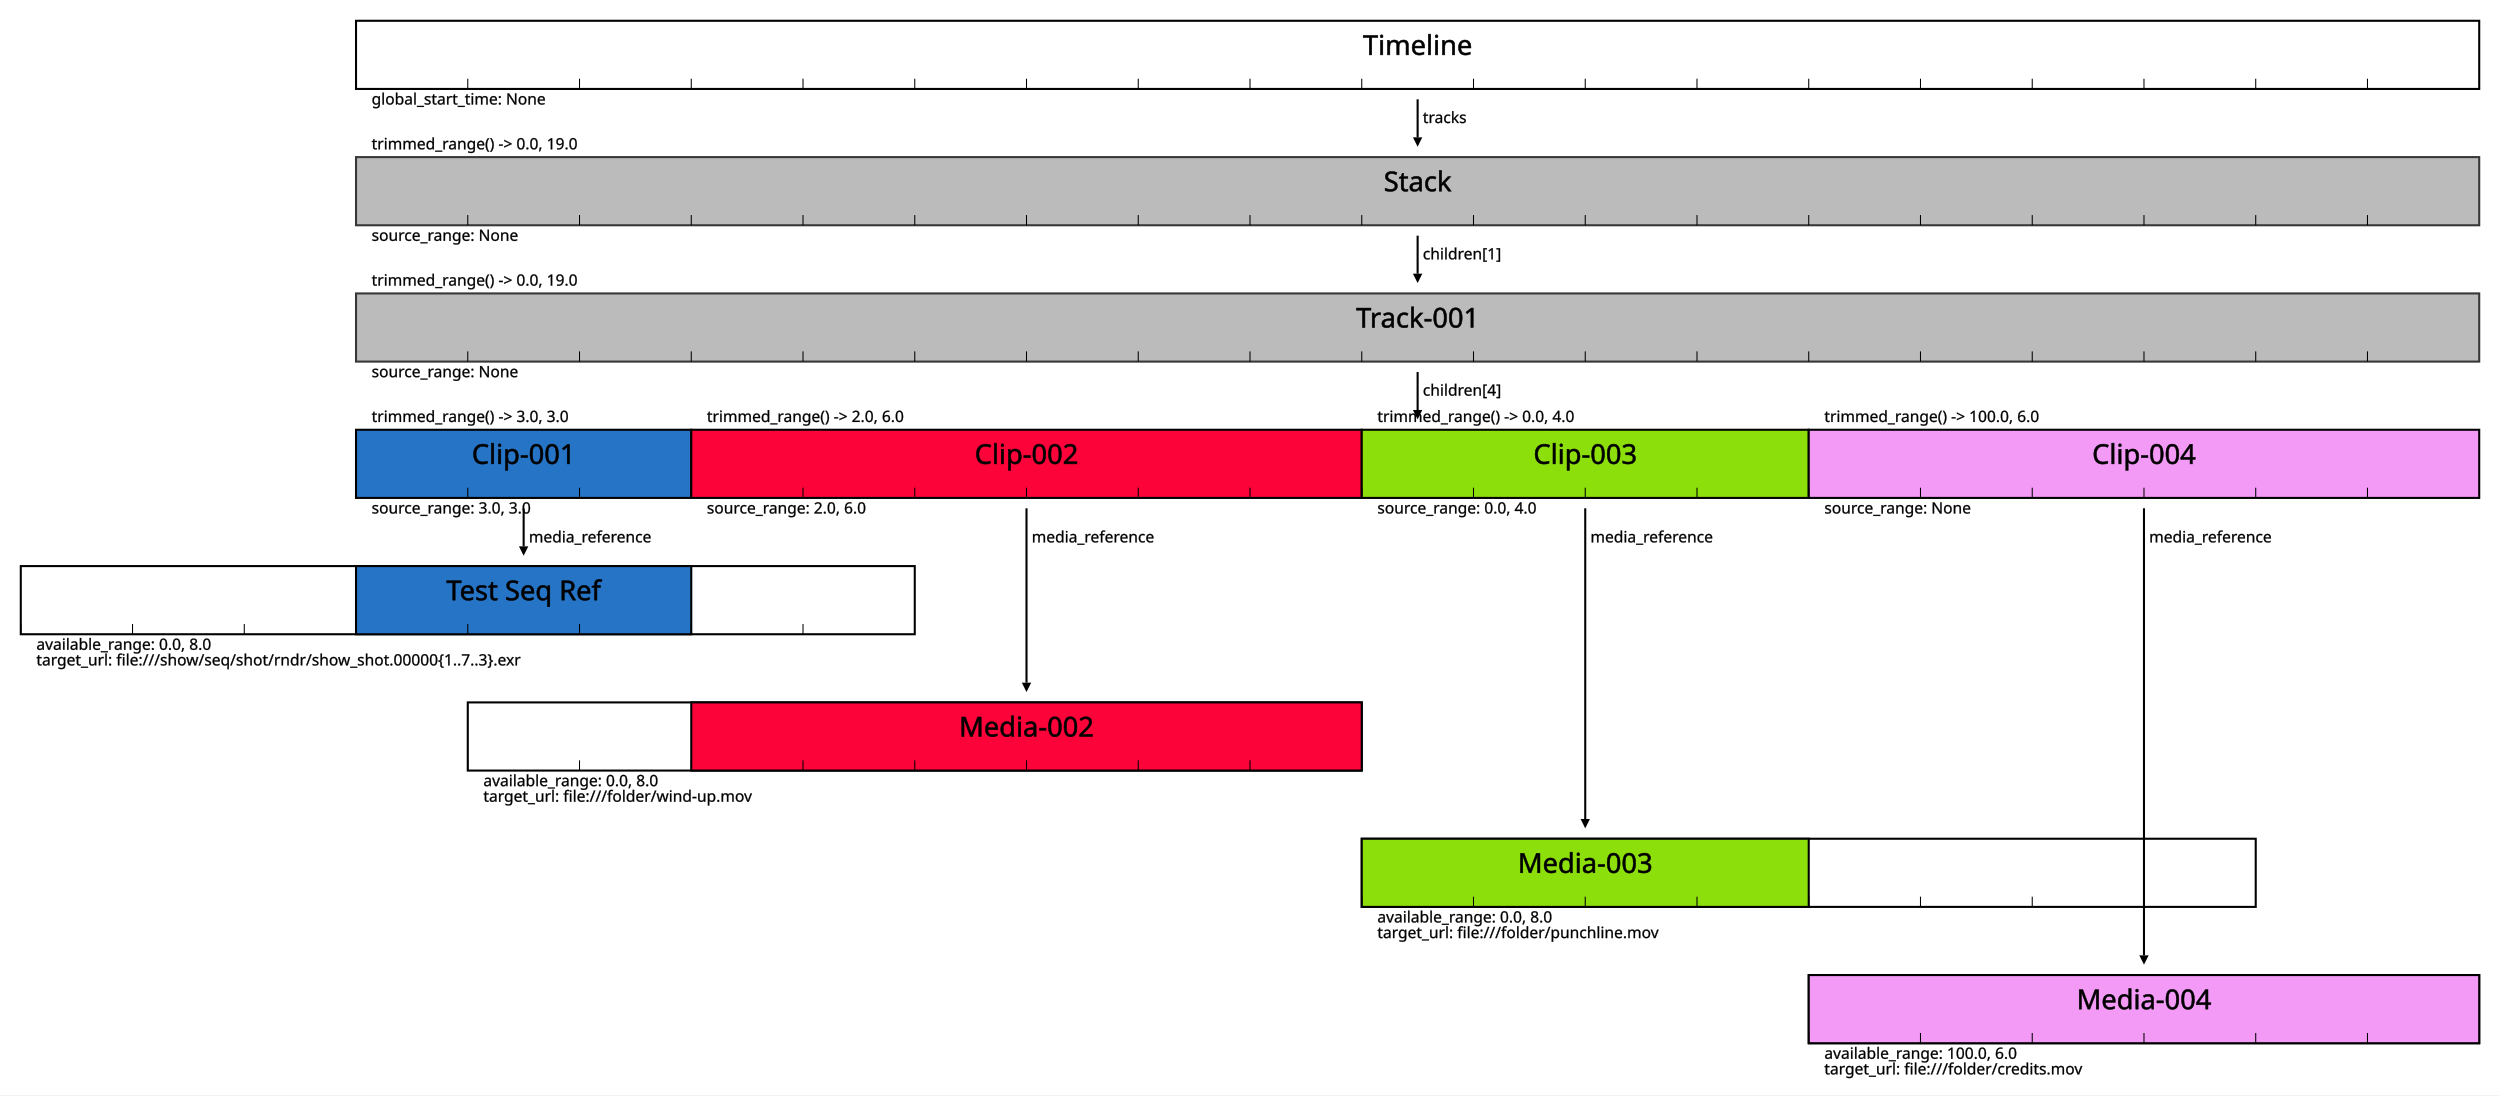
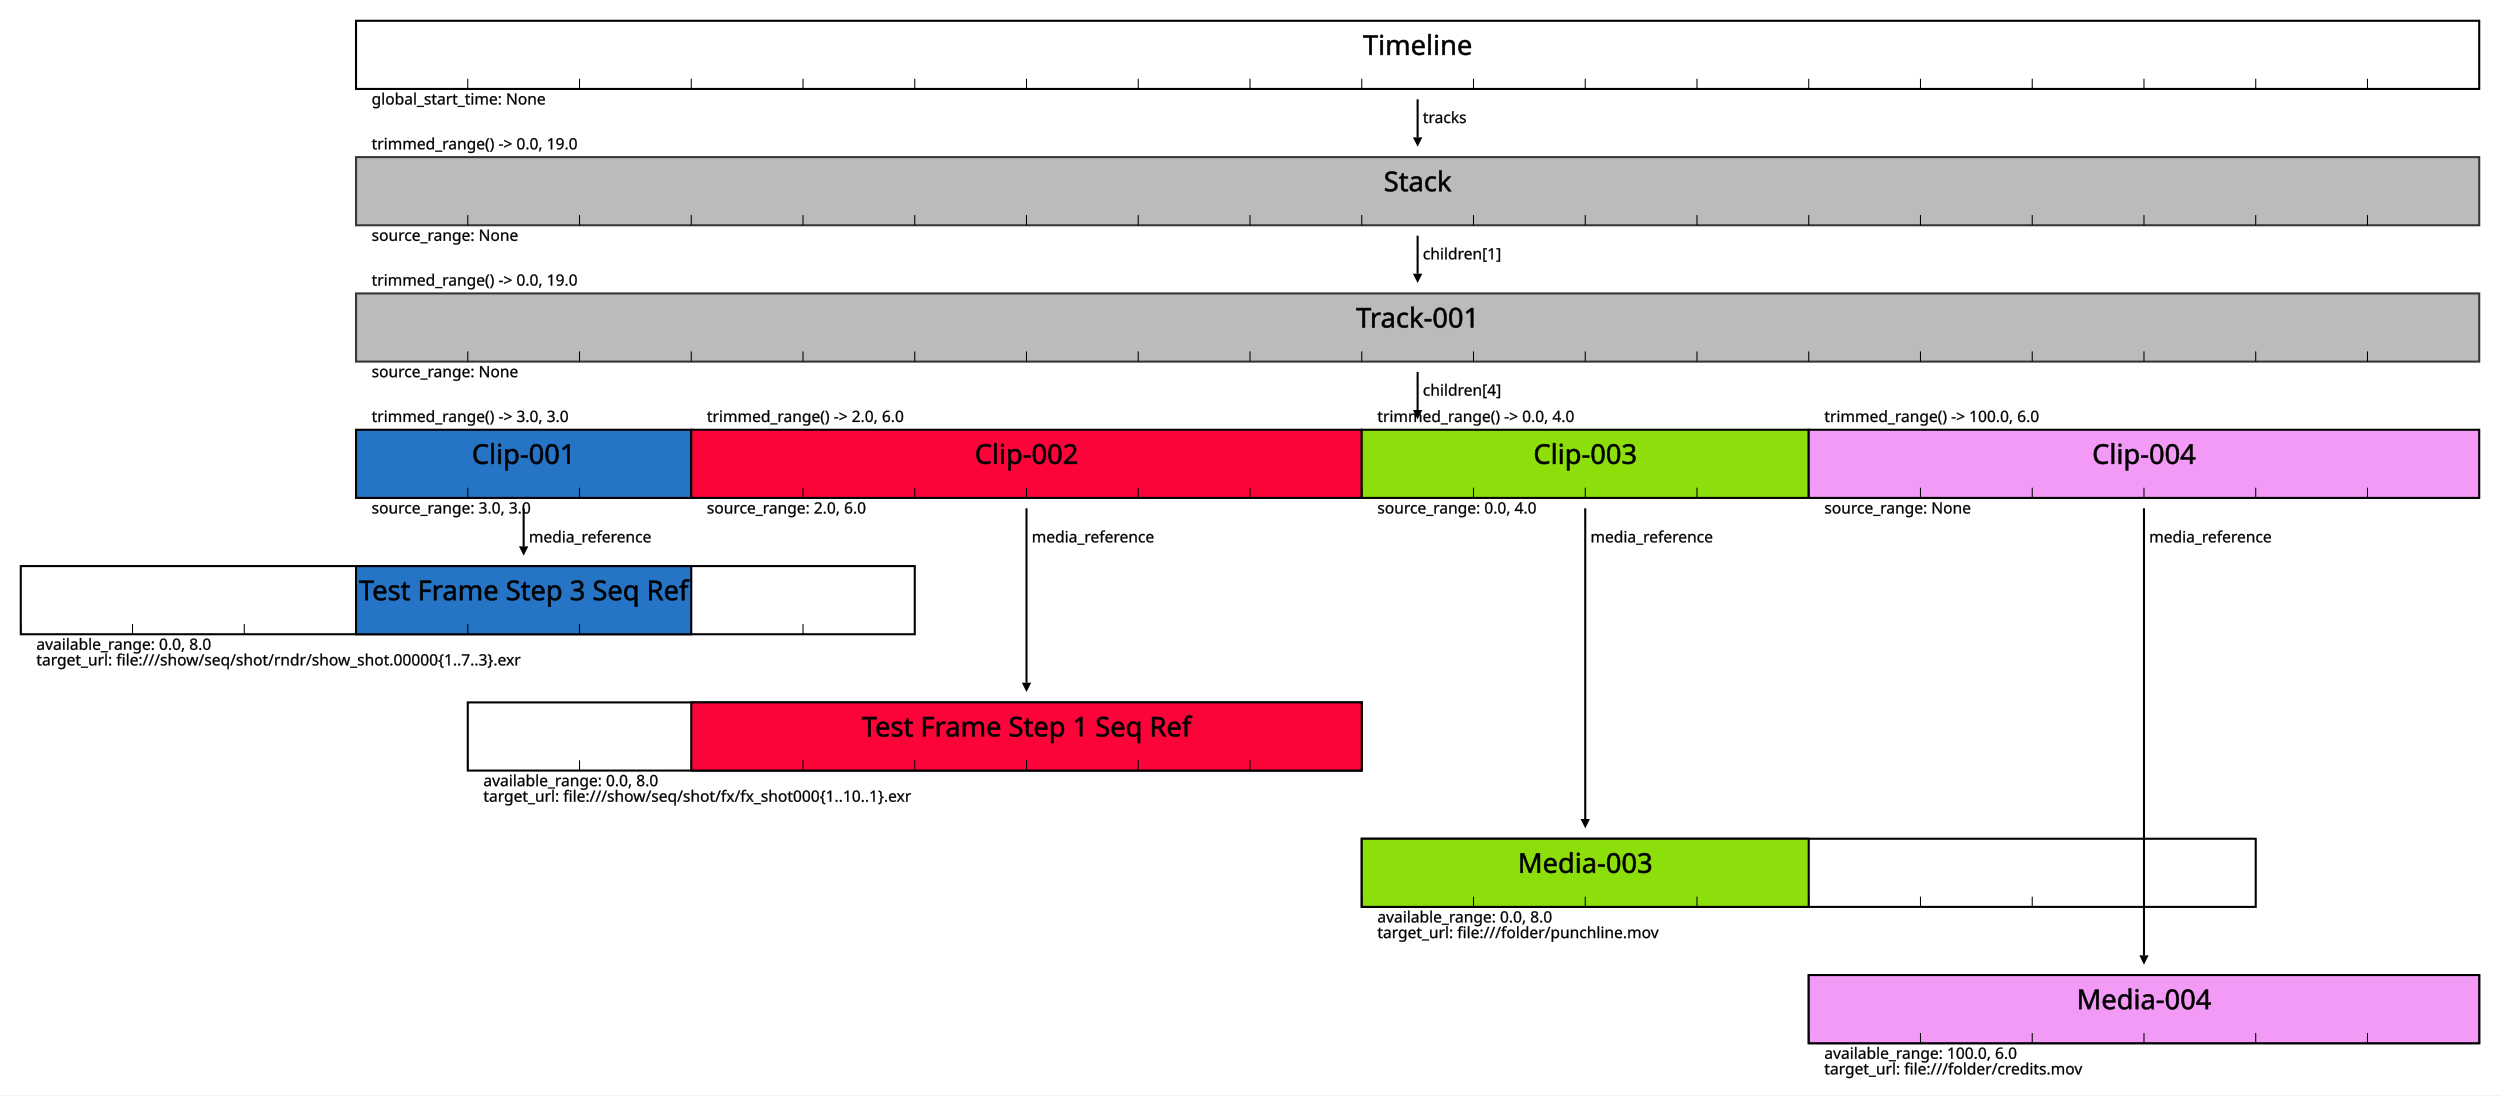
<svg xmlns="http://www.w3.org/2000/svg" height="1054" width="2406" version="4.0">
  <rect width="100%" height="100%" fill="white" />
  <g transform="translate(342.6364,20)">
    <rect width="2043.364" height="65.6" style="fill:rgb(255,255,255);stroke-width:2;stroke:rgb(0,0,0);opacity:1;" />
    <svg width="2043.364" height="65.6">
      <text x="50%" y="50%" font-size="26.24" font-family="sans-serif" style="stroke:rgb(0,0,0);stroke-width:0.5;fill:rgb(0,0,0);opacity:1;" alignment-baseline="middle" text-anchor="middle">Timeline</text>
    </svg>
  </g>
  <line x1="450.182" y1="85.6" x2="450.182" y2="75.76" style="stroke-width:1;stroke:rgb(0,0,0);opacity:1;stroke-linecap:butt;" />
  <line x1="557.727" y1="85.6" x2="557.727" y2="75.76" style="stroke-width:1;stroke:rgb(0,0,0);opacity:1;stroke-linecap:butt;" />
  <line x1="665.273" y1="85.6" x2="665.273" y2="75.76" style="stroke-width:1;stroke:rgb(0,0,0);opacity:1;stroke-linecap:butt;" />
  <line x1="772.818" y1="85.6" x2="772.818" y2="75.76" style="stroke-width:1;stroke:rgb(0,0,0);opacity:1;stroke-linecap:butt;" />
  <line x1="880.364" y1="85.6" x2="880.364" y2="75.76" style="stroke-width:1;stroke:rgb(0,0,0);opacity:1;stroke-linecap:butt;" />
  <line x1="987.909" y1="85.6" x2="987.909" y2="75.76" style="stroke-width:1;stroke:rgb(0,0,0);opacity:1;stroke-linecap:butt;" />
  <line x1="1095.455" y1="85.6" x2="1095.455" y2="75.76" style="stroke-width:1;stroke:rgb(0,0,0);opacity:1;stroke-linecap:butt;" />
  <line x1="1203" y1="85.6" x2="1203" y2="75.76" style="stroke-width:1;stroke:rgb(0,0,0);opacity:1;stroke-linecap:butt;" />
  <line x1="1310.545" y1="85.6" x2="1310.545" y2="75.76" style="stroke-width:1;stroke:rgb(0,0,0);opacity:1;stroke-linecap:butt;" />
  <line x1="1418.091" y1="85.6" x2="1418.091" y2="75.76" style="stroke-width:1;stroke:rgb(0,0,0);opacity:1;stroke-linecap:butt;" />
  <line x1="1525.636" y1="85.6" x2="1525.636" y2="75.76" style="stroke-width:1;stroke:rgb(0,0,0);opacity:1;stroke-linecap:butt;" />
  <line x1="1633.182" y1="85.6" x2="1633.182" y2="75.76" style="stroke-width:1;stroke:rgb(0,0,0);opacity:1;stroke-linecap:butt;" />
  <line x1="1740.727" y1="85.6" x2="1740.727" y2="75.76" style="stroke-width:1;stroke:rgb(0,0,0);opacity:1;stroke-linecap:butt;" />
  <line x1="1848.273" y1="85.6" x2="1848.273" y2="75.76" style="stroke-width:1;stroke:rgb(0,0,0);opacity:1;stroke-linecap:butt;" />
  <line x1="1955.818" y1="85.6" x2="1955.818" y2="75.76" style="stroke-width:1;stroke:rgb(0,0,0);opacity:1;stroke-linecap:butt;" />
  <line x1="2063.364" y1="85.6" x2="2063.364" y2="75.76" style="stroke-width:1;stroke:rgb(0,0,0);opacity:1;stroke-linecap:butt;" />
  <line x1="2170.909" y1="85.6" x2="2170.909" y2="75.76" style="stroke-width:1;stroke:rgb(0,0,0);opacity:1;stroke-linecap:butt;" />
  <line x1="2278.455" y1="85.6" x2="2278.455" y2="75.76" style="stroke-width:1;stroke:rgb(0,0,0);opacity:1;stroke-linecap:butt;" />
  <line x1="1364.318" y1="95.6" x2="1364.318" y2="132.2" style="stroke-width:2;stroke:rgb(0,0,0);opacity:1;stroke-linecap:butt;" />
  <polygon points="1364.318,141.2 1359.818,132.2 1368.818,132.2" style="fill:rgb(0,0,0);" />
  <text x="1369.318" y="118.4" font-size="15" font-family="sans-serif" style="stroke:rgb(0,0,0);stroke-width:0.25;fill:rgb(0,0,0);opacity:1;">tracks</text>
  <text x="357.636" y="100.6" font-size="15" font-family="sans-serif" style="stroke:rgb(0,0,0);stroke-width:0.25;fill:rgb(0,0,0);opacity:1;">global_start_time: None</text>
  <g transform="translate(342.6364,151.2)">
    <rect width="2043.364" height="65.6" style="fill:rgb(168.3,168.3,168.3);stroke-width:2;stroke:rgb(0,0,0);opacity:0.784;" />
    <svg width="2043.364" height="65.6">
      <text x="50%" y="50%" font-size="26.24" font-family="sans-serif" style="stroke:rgb(0,0,0);stroke-width:0.5;fill:rgb(0,0,0);opacity:1;" alignment-baseline="middle" text-anchor="middle">Stack</text>
    </svg>
  </g>
  <line x1="450.182" y1="216.8" x2="450.182" y2="206.96" style="stroke-width:1;stroke:rgb(0,0,0);opacity:1;stroke-linecap:butt;" />
  <line x1="557.727" y1="216.8" x2="557.727" y2="206.96" style="stroke-width:1;stroke:rgb(0,0,0);opacity:1;stroke-linecap:butt;" />
  <line x1="665.273" y1="216.8" x2="665.273" y2="206.96" style="stroke-width:1;stroke:rgb(0,0,0);opacity:1;stroke-linecap:butt;" />
  <line x1="772.818" y1="216.8" x2="772.818" y2="206.96" style="stroke-width:1;stroke:rgb(0,0,0);opacity:1;stroke-linecap:butt;" />
  <line x1="880.364" y1="216.8" x2="880.364" y2="206.96" style="stroke-width:1;stroke:rgb(0,0,0);opacity:1;stroke-linecap:butt;" />
  <line x1="987.909" y1="216.8" x2="987.909" y2="206.96" style="stroke-width:1;stroke:rgb(0,0,0);opacity:1;stroke-linecap:butt;" />
  <line x1="1095.455" y1="216.8" x2="1095.455" y2="206.96" style="stroke-width:1;stroke:rgb(0,0,0);opacity:1;stroke-linecap:butt;" />
  <line x1="1203" y1="216.8" x2="1203" y2="206.96" style="stroke-width:1;stroke:rgb(0,0,0);opacity:1;stroke-linecap:butt;" />
  <line x1="1310.545" y1="216.8" x2="1310.545" y2="206.96" style="stroke-width:1;stroke:rgb(0,0,0);opacity:1;stroke-linecap:butt;" />
  <line x1="1418.091" y1="216.8" x2="1418.091" y2="206.96" style="stroke-width:1;stroke:rgb(0,0,0);opacity:1;stroke-linecap:butt;" />
  <line x1="1525.636" y1="216.8" x2="1525.636" y2="206.96" style="stroke-width:1;stroke:rgb(0,0,0);opacity:1;stroke-linecap:butt;" />
  <line x1="1633.182" y1="216.8" x2="1633.182" y2="206.96" style="stroke-width:1;stroke:rgb(0,0,0);opacity:1;stroke-linecap:butt;" />
  <line x1="1740.727" y1="216.8" x2="1740.727" y2="206.96" style="stroke-width:1;stroke:rgb(0,0,0);opacity:1;stroke-linecap:butt;" />
  <line x1="1848.273" y1="216.8" x2="1848.273" y2="206.96" style="stroke-width:1;stroke:rgb(0,0,0);opacity:1;stroke-linecap:butt;" />
  <line x1="1955.818" y1="216.8" x2="1955.818" y2="206.96" style="stroke-width:1;stroke:rgb(0,0,0);opacity:1;stroke-linecap:butt;" />
  <line x1="2063.364" y1="216.8" x2="2063.364" y2="206.96" style="stroke-width:1;stroke:rgb(0,0,0);opacity:1;stroke-linecap:butt;" />
  <line x1="2170.909" y1="216.8" x2="2170.909" y2="206.96" style="stroke-width:1;stroke:rgb(0,0,0);opacity:1;stroke-linecap:butt;" />
  <line x1="2278.455" y1="216.8" x2="2278.455" y2="206.96" style="stroke-width:1;stroke:rgb(0,0,0);opacity:1;stroke-linecap:butt;" />
  <g transform="translate(342.6364,282.4)">
    <rect width="2043.364" height="65.6" style="fill:rgb(168.3,168.3,168.3);stroke-width:2;stroke:rgb(0,0,0);opacity:0.784;" />
    <svg width="2043.364" height="65.6">
      <text x="50%" y="50%" font-size="26.24" font-family="sans-serif" style="stroke:rgb(0,0,0);stroke-width:0.5;fill:rgb(0,0,0);opacity:1;" alignment-baseline="middle" text-anchor="middle">Track-001</text>
    </svg>
  </g>
  <line x1="450.182" y1="348" x2="450.182" y2="338.16" style="stroke-width:1;stroke:rgb(0,0,0);opacity:1;stroke-linecap:butt;" />
  <line x1="557.727" y1="348" x2="557.727" y2="338.16" style="stroke-width:1;stroke:rgb(0,0,0);opacity:1;stroke-linecap:butt;" />
  <line x1="665.273" y1="348" x2="665.273" y2="338.16" style="stroke-width:1;stroke:rgb(0,0,0);opacity:1;stroke-linecap:butt;" />
  <line x1="772.818" y1="348" x2="772.818" y2="338.16" style="stroke-width:1;stroke:rgb(0,0,0);opacity:1;stroke-linecap:butt;" />
  <line x1="880.364" y1="348" x2="880.364" y2="338.16" style="stroke-width:1;stroke:rgb(0,0,0);opacity:1;stroke-linecap:butt;" />
  <line x1="987.909" y1="348" x2="987.909" y2="338.16" style="stroke-width:1;stroke:rgb(0,0,0);opacity:1;stroke-linecap:butt;" />
  <line x1="1095.455" y1="348" x2="1095.455" y2="338.16" style="stroke-width:1;stroke:rgb(0,0,0);opacity:1;stroke-linecap:butt;" />
  <line x1="1203" y1="348" x2="1203" y2="338.16" style="stroke-width:1;stroke:rgb(0,0,0);opacity:1;stroke-linecap:butt;" />
  <line x1="1310.545" y1="348" x2="1310.545" y2="338.16" style="stroke-width:1;stroke:rgb(0,0,0);opacity:1;stroke-linecap:butt;" />
  <line x1="1418.091" y1="348" x2="1418.091" y2="338.16" style="stroke-width:1;stroke:rgb(0,0,0);opacity:1;stroke-linecap:butt;" />
  <line x1="1525.636" y1="348" x2="1525.636" y2="338.16" style="stroke-width:1;stroke:rgb(0,0,0);opacity:1;stroke-linecap:butt;" />
  <line x1="1633.182" y1="348" x2="1633.182" y2="338.16" style="stroke-width:1;stroke:rgb(0,0,0);opacity:1;stroke-linecap:butt;" />
  <line x1="1740.727" y1="348" x2="1740.727" y2="338.16" style="stroke-width:1;stroke:rgb(0,0,0);opacity:1;stroke-linecap:butt;" />
  <line x1="1848.273" y1="348" x2="1848.273" y2="338.16" style="stroke-width:1;stroke:rgb(0,0,0);opacity:1;stroke-linecap:butt;" />
  <line x1="1955.818" y1="348" x2="1955.818" y2="338.16" style="stroke-width:1;stroke:rgb(0,0,0);opacity:1;stroke-linecap:butt;" />
  <line x1="2063.364" y1="348" x2="2063.364" y2="338.16" style="stroke-width:1;stroke:rgb(0,0,0);opacity:1;stroke-linecap:butt;" />
  <line x1="2170.909" y1="348" x2="2170.909" y2="338.16" style="stroke-width:1;stroke:rgb(0,0,0);opacity:1;stroke-linecap:butt;" />
  <line x1="2278.455" y1="348" x2="2278.455" y2="338.16" style="stroke-width:1;stroke:rgb(0,0,0);opacity:1;stroke-linecap:butt;" />
  <g transform="translate(342.6364,413.6)">
    <rect width="322.636" height="65.6" style="fill:rgb(37.146,116.006,196.55);stroke-width:2;stroke:rgb(0,0,0);opacity:1;" />
    <svg width="322.636" height="65.6">
      <text x="50%" y="50%" font-size="26.24" font-family="sans-serif" style="stroke:rgb(0,0,0);stroke-width:0.5;fill:rgb(0,0,0);opacity:1;" alignment-baseline="middle" text-anchor="middle">Clip-001</text>
    </svg>
  </g>
  <line x1="342.636" y1="479.2" x2="342.636" y2="469.36" style="stroke-width:1;stroke:rgb(0,0,0);opacity:1;stroke-linecap:butt;" />
  <line x1="450.182" y1="479.2" x2="450.182" y2="469.36" style="stroke-width:1;stroke:rgb(0,0,0);opacity:1;stroke-linecap:butt;" />
  <line x1="557.727" y1="479.2" x2="557.727" y2="469.36" style="stroke-width:1;stroke:rgb(0,0,0);opacity:1;stroke-linecap:butt;" />
  <text x="357.636" y="406.1" font-size="15" font-family="sans-serif" style="stroke:rgb(0,0,0);stroke-width:0.25;fill:rgb(0,0,0);opacity:1;">trimmed_range() -&gt; 3.0, 3.0</text>
  <text x="357.636" y="494.2" font-size="15" font-family="sans-serif" style="stroke:rgb(0,0,0);stroke-width:0.25;fill:rgb(0,0,0);opacity:1;">source_range: 3.0, 3.0</text>
  <rect x="20" y="544.8" width="860.364" height="65.6" style="fill:rgb(255,255,255);stroke-width:2;stroke:rgb(0,0,0);opacity:1;fill-opacity:0;" />
  <g transform="translate(342.6364,544.8)">
    <rect width="322.636" height="65.6" style="fill:rgb(37.146,116.006,196.55);stroke-width:2;stroke:rgb(0,0,0);opacity:1;" />
    <svg width="322.636" height="65.6">
-       <text x="50%" y="50%" font-size="26.24" font-family="sans-serif" style="stroke:rgb(0,0,0);stroke-width:0.5;fill:rgb(0,0,0);opacity:1;" alignment-baseline="middle" text-anchor="middle">Test Seq Ref</text>
+       <text x="50%" y="50%" font-size="26.24" font-family="sans-serif" style="stroke:rgb(0,0,0);stroke-width:0.5;fill:rgb(0,0,0);opacity:1;" alignment-baseline="middle" text-anchor="middle">Test Frame Step 3 Seq Ref</text>
    </svg>
  </g>
  <line x1="20" y1="610.4" x2="20" y2="600.56" style="stroke-width:1;stroke:rgb(0,0,0);opacity:1;stroke-linecap:butt;" />
  <line x1="127.545" y1="610.4" x2="127.545" y2="600.56" style="stroke-width:1;stroke:rgb(0,0,0);opacity:1;stroke-linecap:butt;" />
  <line x1="235.091" y1="610.4" x2="235.091" y2="600.56" style="stroke-width:1;stroke:rgb(0,0,0);opacity:1;stroke-linecap:butt;" />
  <line x1="342.636" y1="610.4" x2="342.636" y2="600.56" style="stroke-width:1;stroke:rgb(0,0,0);opacity:1;stroke-linecap:butt;" />
  <line x1="450.182" y1="610.4" x2="450.182" y2="600.56" style="stroke-width:1;stroke:rgb(0,0,0);opacity:1;stroke-linecap:butt;" />
  <line x1="557.727" y1="610.4" x2="557.727" y2="600.56" style="stroke-width:1;stroke:rgb(0,0,0);opacity:1;stroke-linecap:butt;" />
  <line x1="665.273" y1="610.4" x2="665.273" y2="600.56" style="stroke-width:1;stroke:rgb(0,0,0);opacity:1;stroke-linecap:butt;" />
  <line x1="772.818" y1="610.4" x2="772.818" y2="600.56" style="stroke-width:1;stroke:rgb(0,0,0);opacity:1;stroke-linecap:butt;" />
  <text x="35" y="625.4" font-size="15" font-family="sans-serif" style="stroke:rgb(0,0,0);stroke-width:0.25;fill:rgb(0,0,0);opacity:1;">available_range: 0.0, 8.0</text>
  <text x="35" y="640.4" font-size="15" font-family="sans-serif" style="stroke:rgb(0,0,0);stroke-width:0.25;fill:rgb(0,0,0);opacity:1;">target_url: file:///show/seq/shot/rndr/show_shot.00000{1..7..3}.exr</text>
  <line x1="503.955" y1="489.2" x2="503.955" y2="525.8" style="stroke-width:2;stroke:rgb(0,0,0);opacity:1;stroke-linecap:butt;" />
  <polygon points="503.955,534.8 499.455,525.8 508.455,525.8" style="fill:rgb(0,0,0);" />
  <text x="508.955" y="522" font-size="15" font-family="sans-serif" style="stroke:rgb(0,0,0);stroke-width:0.25;fill:rgb(0,0,0);opacity:1;">media_reference</text>
  <g transform="translate(665.2727,413.6)">
    <rect width="645.273" height="65.6" style="fill:rgb(251.562,2.791,56.8);stroke-width:2;stroke:rgb(0,0,0);opacity:1;" />
    <svg width="645.273" height="65.6">
      <text x="50%" y="50%" font-size="26.24" font-family="sans-serif" style="stroke:rgb(0,0,0);stroke-width:0.5;fill:rgb(0,0,0);opacity:1;" alignment-baseline="middle" text-anchor="middle">Clip-002</text>
    </svg>
  </g>
  <line x1="665.273" y1="479.2" x2="665.273" y2="469.36" style="stroke-width:1;stroke:rgb(0,0,0);opacity:1;stroke-linecap:butt;" />
  <line x1="772.818" y1="479.2" x2="772.818" y2="469.36" style="stroke-width:1;stroke:rgb(0,0,0);opacity:1;stroke-linecap:butt;" />
  <line x1="880.364" y1="479.2" x2="880.364" y2="469.36" style="stroke-width:1;stroke:rgb(0,0,0);opacity:1;stroke-linecap:butt;" />
  <line x1="987.909" y1="479.2" x2="987.909" y2="469.36" style="stroke-width:1;stroke:rgb(0,0,0);opacity:1;stroke-linecap:butt;" />
  <line x1="1095.455" y1="479.2" x2="1095.455" y2="469.36" style="stroke-width:1;stroke:rgb(0,0,0);opacity:1;stroke-linecap:butt;" />
  <line x1="1203" y1="479.2" x2="1203" y2="469.36" style="stroke-width:1;stroke:rgb(0,0,0);opacity:1;stroke-linecap:butt;" />
  <text x="680.273" y="406.1" font-size="15" font-family="sans-serif" style="stroke:rgb(0,0,0);stroke-width:0.25;fill:rgb(0,0,0);opacity:1;">trimmed_range() -&gt; 2.0, 6.0</text>
  <text x="680.273" y="494.2" font-size="15" font-family="sans-serif" style="stroke:rgb(0,0,0);stroke-width:0.25;fill:rgb(0,0,0);opacity:1;">source_range: 2.0, 6.0</text>
  <rect x="450.182" y="676" width="860.364" height="65.6" style="fill:rgb(255,255,255);stroke-width:2;stroke:rgb(0,0,0);opacity:1;fill-opacity:0;" />
  <g transform="translate(665.2727,676)">
    <rect width="645.273" height="65.6" style="fill:rgb(251.562,2.791,56.8);stroke-width:2;stroke:rgb(0,0,0);opacity:1;" />
    <svg width="645.273" height="65.6">
-       <text x="50%" y="50%" font-size="26.24" font-family="sans-serif" style="stroke:rgb(0,0,0);stroke-width:0.5;fill:rgb(0,0,0);opacity:1;" alignment-baseline="middle" text-anchor="middle">Media-002</text>
+       <text x="50%" y="50%" font-size="26.24" font-family="sans-serif" style="stroke:rgb(0,0,0);stroke-width:0.5;fill:rgb(0,0,0);opacity:1;" alignment-baseline="middle" text-anchor="middle">Test Frame Step 1 Seq Ref</text>
    </svg>
  </g>
  <line x1="450.182" y1="741.6" x2="450.182" y2="731.76" style="stroke-width:1;stroke:rgb(0,0,0);opacity:1;stroke-linecap:butt;" />
  <line x1="557.727" y1="741.6" x2="557.727" y2="731.76" style="stroke-width:1;stroke:rgb(0,0,0);opacity:1;stroke-linecap:butt;" />
  <line x1="665.273" y1="741.6" x2="665.273" y2="731.76" style="stroke-width:1;stroke:rgb(0,0,0);opacity:1;stroke-linecap:butt;" />
  <line x1="772.818" y1="741.6" x2="772.818" y2="731.76" style="stroke-width:1;stroke:rgb(0,0,0);opacity:1;stroke-linecap:butt;" />
  <line x1="880.364" y1="741.6" x2="880.364" y2="731.76" style="stroke-width:1;stroke:rgb(0,0,0);opacity:1;stroke-linecap:butt;" />
  <line x1="987.909" y1="741.6" x2="987.909" y2="731.76" style="stroke-width:1;stroke:rgb(0,0,0);opacity:1;stroke-linecap:butt;" />
  <line x1="1095.455" y1="741.6" x2="1095.455" y2="731.76" style="stroke-width:1;stroke:rgb(0,0,0);opacity:1;stroke-linecap:butt;" />
  <line x1="1203" y1="741.6" x2="1203" y2="731.76" style="stroke-width:1;stroke:rgb(0,0,0);opacity:1;stroke-linecap:butt;" />
  <text x="465.182" y="756.6" font-size="15" font-family="sans-serif" style="stroke:rgb(0,0,0);stroke-width:0.25;fill:rgb(0,0,0);opacity:1;">available_range: 0.0, 8.0</text>
-   <text x="465.182" y="771.6" font-size="15" font-family="sans-serif" style="stroke:rgb(0,0,0);stroke-width:0.25;fill:rgb(0,0,0);opacity:1;">target_url: file:///folder/wind-up.mov</text>
+   <text x="465.182" y="771.6" font-size="15" font-family="sans-serif" style="stroke:rgb(0,0,0);stroke-width:0.25;fill:rgb(0,0,0);opacity:1;">target_url: file:///show/seq/shot/fx/fx_shot000{1..10..1}.exr</text>
  <line x1="987.909" y1="489.2" x2="987.909" y2="657" style="stroke-width:2;stroke:rgb(0,0,0);opacity:1;stroke-linecap:butt;" />
  <polygon points="987.909,666 983.409,657 992.409,657" style="fill:rgb(0,0,0);" />
  <text x="992.909" y="522" font-size="15" font-family="sans-serif" style="stroke:rgb(0,0,0);stroke-width:0.25;fill:rgb(0,0,0);opacity:1;">media_reference</text>
  <g transform="translate(1310.545,413.6)">
    <rect width="430.182" height="65.6" style="fill:rgb(141.003,222.501,10.903);stroke-width:2;stroke:rgb(0,0,0);opacity:1;" />
    <svg width="430.182" height="65.6">
      <text x="50%" y="50%" font-size="26.24" font-family="sans-serif" style="stroke:rgb(0,0,0);stroke-width:0.5;fill:rgb(0,0,0);opacity:1;" alignment-baseline="middle" text-anchor="middle">Clip-003</text>
    </svg>
  </g>
  <line x1="1310.545" y1="479.2" x2="1310.545" y2="469.36" style="stroke-width:1;stroke:rgb(0,0,0);opacity:1;stroke-linecap:butt;" />
  <line x1="1418.091" y1="479.2" x2="1418.091" y2="469.36" style="stroke-width:1;stroke:rgb(0,0,0);opacity:1;stroke-linecap:butt;" />
  <line x1="1525.636" y1="479.2" x2="1525.636" y2="469.36" style="stroke-width:1;stroke:rgb(0,0,0);opacity:1;stroke-linecap:butt;" />
  <line x1="1633.182" y1="479.2" x2="1633.182" y2="469.36" style="stroke-width:1;stroke:rgb(0,0,0);opacity:1;stroke-linecap:butt;" />
  <text x="1325.545" y="406.1" font-size="15" font-family="sans-serif" style="stroke:rgb(0,0,0);stroke-width:0.25;fill:rgb(0,0,0);opacity:1;">trimmed_range() -&gt; 0.0, 4.0</text>
  <text x="1325.545" y="494.2" font-size="15" font-family="sans-serif" style="stroke:rgb(0,0,0);stroke-width:0.25;fill:rgb(0,0,0);opacity:1;">source_range: 0.0, 4.0</text>
  <rect x="1310.545" y="807.2" width="860.364" height="65.6" style="fill:rgb(255,255,255);stroke-width:2;stroke:rgb(0,0,0);opacity:1;fill-opacity:0;" />
  <g transform="translate(1310.545,807.2)">
    <rect width="430.182" height="65.6" style="fill:rgb(141.003,222.501,10.903);stroke-width:2;stroke:rgb(0,0,0);opacity:1;" />
    <svg width="430.182" height="65.6">
      <text x="50%" y="50%" font-size="26.24" font-family="sans-serif" style="stroke:rgb(0,0,0);stroke-width:0.5;fill:rgb(0,0,0);opacity:1;" alignment-baseline="middle" text-anchor="middle">Media-003</text>
    </svg>
  </g>
  <line x1="1310.545" y1="872.8" x2="1310.545" y2="862.96" style="stroke-width:1;stroke:rgb(0,0,0);opacity:1;stroke-linecap:butt;" />
  <line x1="1418.091" y1="872.8" x2="1418.091" y2="862.96" style="stroke-width:1;stroke:rgb(0,0,0);opacity:1;stroke-linecap:butt;" />
  <line x1="1525.636" y1="872.8" x2="1525.636" y2="862.96" style="stroke-width:1;stroke:rgb(0,0,0);opacity:1;stroke-linecap:butt;" />
  <line x1="1633.182" y1="872.8" x2="1633.182" y2="862.96" style="stroke-width:1;stroke:rgb(0,0,0);opacity:1;stroke-linecap:butt;" />
  <line x1="1740.727" y1="872.8" x2="1740.727" y2="862.96" style="stroke-width:1;stroke:rgb(0,0,0);opacity:1;stroke-linecap:butt;" />
  <line x1="1848.273" y1="872.8" x2="1848.273" y2="862.96" style="stroke-width:1;stroke:rgb(0,0,0);opacity:1;stroke-linecap:butt;" />
  <line x1="1955.818" y1="872.8" x2="1955.818" y2="862.96" style="stroke-width:1;stroke:rgb(0,0,0);opacity:1;stroke-linecap:butt;" />
  <line x1="2063.364" y1="872.8" x2="2063.364" y2="862.96" style="stroke-width:1;stroke:rgb(0,0,0);opacity:1;stroke-linecap:butt;" />
  <text x="1325.545" y="887.8" font-size="15" font-family="sans-serif" style="stroke:rgb(0,0,0);stroke-width:0.25;fill:rgb(0,0,0);opacity:1;">available_range: 0.0, 8.0</text>
  <text x="1325.545" y="902.8" font-size="15" font-family="sans-serif" style="stroke:rgb(0,0,0);stroke-width:0.25;fill:rgb(0,0,0);opacity:1;">target_url: file:///folder/punchline.mov</text>
  <line x1="1525.636" y1="489.2" x2="1525.636" y2="788.2" style="stroke-width:2;stroke:rgb(0,0,0);opacity:1;stroke-linecap:butt;" />
  <polygon points="1525.636,797.2 1521.136,788.2 1530.136,788.2" style="fill:rgb(0,0,0);" />
  <text x="1530.636" y="522" font-size="15" font-family="sans-serif" style="stroke:rgb(0,0,0);stroke-width:0.25;fill:rgb(0,0,0);opacity:1;">media_reference</text>
  <g transform="translate(1740.727,413.6)">
    <rect width="645.273" height="65.6" style="fill:rgb(242.452,154.073,245.066);stroke-width:2;stroke:rgb(0,0,0);opacity:1;" />
    <svg width="645.273" height="65.6">
      <text x="50%" y="50%" font-size="26.24" font-family="sans-serif" style="stroke:rgb(0,0,0);stroke-width:0.5;fill:rgb(0,0,0);opacity:1;" alignment-baseline="middle" text-anchor="middle">Clip-004</text>
    </svg>
  </g>
  <line x1="1740.727" y1="479.2" x2="1740.727" y2="469.36" style="stroke-width:1;stroke:rgb(0,0,0);opacity:1;stroke-linecap:butt;" />
  <line x1="1848.273" y1="479.2" x2="1848.273" y2="469.36" style="stroke-width:1;stroke:rgb(0,0,0);opacity:1;stroke-linecap:butt;" />
  <line x1="1955.818" y1="479.2" x2="1955.818" y2="469.36" style="stroke-width:1;stroke:rgb(0,0,0);opacity:1;stroke-linecap:butt;" />
  <line x1="2063.364" y1="479.2" x2="2063.364" y2="469.36" style="stroke-width:1;stroke:rgb(0,0,0);opacity:1;stroke-linecap:butt;" />
  <line x1="2170.909" y1="479.2" x2="2170.909" y2="469.36" style="stroke-width:1;stroke:rgb(0,0,0);opacity:1;stroke-linecap:butt;" />
  <line x1="2278.455" y1="479.2" x2="2278.455" y2="469.36" style="stroke-width:1;stroke:rgb(0,0,0);opacity:1;stroke-linecap:butt;" />
  <text x="1755.727" y="406.1" font-size="15" font-family="sans-serif" style="stroke:rgb(0,0,0);stroke-width:0.25;fill:rgb(0,0,0);opacity:1;">trimmed_range() -&gt; 100.0, 6.0</text>
  <text x="1755.727" y="494.2" font-size="15" font-family="sans-serif" style="stroke:rgb(0,0,0);stroke-width:0.25;fill:rgb(0,0,0);opacity:1;">source_range: None</text>
  <rect x="1740.727" y="938.4" width="645.273" height="65.6" style="fill:rgb(255,255,255);stroke-width:2;stroke:rgb(0,0,0);opacity:1;fill-opacity:0;" />
  <g transform="translate(1740.727,938.4)">
    <rect width="645.273" height="65.6" style="fill:rgb(242.452,154.073,245.066);stroke-width:2;stroke:rgb(0,0,0);opacity:1;" />
    <svg width="645.273" height="65.6">
      <text x="50%" y="50%" font-size="26.24" font-family="sans-serif" style="stroke:rgb(0,0,0);stroke-width:0.5;fill:rgb(0,0,0);opacity:1;" alignment-baseline="middle" text-anchor="middle">Media-004</text>
    </svg>
  </g>
  <line x1="1740.727" y1="1004" x2="1740.727" y2="994.16" style="stroke-width:1;stroke:rgb(0,0,0);opacity:1;stroke-linecap:butt;" />
  <line x1="1848.273" y1="1004" x2="1848.273" y2="994.16" style="stroke-width:1;stroke:rgb(0,0,0);opacity:1;stroke-linecap:butt;" />
  <line x1="1955.818" y1="1004" x2="1955.818" y2="994.16" style="stroke-width:1;stroke:rgb(0,0,0);opacity:1;stroke-linecap:butt;" />
  <line x1="2063.364" y1="1004" x2="2063.364" y2="994.16" style="stroke-width:1;stroke:rgb(0,0,0);opacity:1;stroke-linecap:butt;" />
  <line x1="2170.909" y1="1004" x2="2170.909" y2="994.16" style="stroke-width:1;stroke:rgb(0,0,0);opacity:1;stroke-linecap:butt;" />
  <line x1="2278.455" y1="1004" x2="2278.455" y2="994.16" style="stroke-width:1;stroke:rgb(0,0,0);opacity:1;stroke-linecap:butt;" />
  <text x="1755.727" y="1019" font-size="15" font-family="sans-serif" style="stroke:rgb(0,0,0);stroke-width:0.25;fill:rgb(0,0,0);opacity:1;">available_range: 100.0, 6.0</text>
  <text x="1755.727" y="1034" font-size="15" font-family="sans-serif" style="stroke:rgb(0,0,0);stroke-width:0.25;fill:rgb(0,0,0);opacity:1;">target_url: file:///folder/credits.mov</text>
  <line x1="2063.364" y1="489.2" x2="2063.364" y2="919.4" style="stroke-width:2;stroke:rgb(0,0,0);opacity:1;stroke-linecap:butt;" />
  <polygon points="2063.364,928.4 2058.864,919.4 2067.864,919.4" style="fill:rgb(0,0,0);" />
  <text x="2068.364" y="522" font-size="15" font-family="sans-serif" style="stroke:rgb(0,0,0);stroke-width:0.25;fill:rgb(0,0,0);opacity:1;">media_reference</text>
  <line x1="1364.318" y1="358" x2="1364.318" y2="394.6" style="stroke-width:2;stroke:rgb(0,0,0);opacity:1;stroke-linecap:butt;" />
  <polygon points="1364.318,403.6 1359.818,394.6 1368.818,394.6" style="fill:rgb(0,0,0);" />
  <text x="1369.318" y="380.8" font-size="15" font-family="sans-serif" style="stroke:rgb(0,0,0);stroke-width:0.25;fill:rgb(0,0,0);opacity:1;">children[4]</text>
  <text x="357.636" y="274.9" font-size="15" font-family="sans-serif" style="stroke:rgb(0,0,0);stroke-width:0.25;fill:rgb(0,0,0);opacity:1;">trimmed_range() -&gt; 0.0, 19.0</text>
  <text x="357.636" y="363" font-size="15" font-family="sans-serif" style="stroke:rgb(0,0,0);stroke-width:0.25;fill:rgb(0,0,0);opacity:1;">source_range: None</text>
  <line x1="1364.318" y1="226.8" x2="1364.318" y2="263.4" style="stroke-width:2;stroke:rgb(0,0,0);opacity:1;stroke-linecap:butt;" />
  <polygon points="1364.318,272.4 1359.818,263.4 1368.818,263.4" style="fill:rgb(0,0,0);" />
  <text x="1369.318" y="249.6" font-size="15" font-family="sans-serif" style="stroke:rgb(0,0,0);stroke-width:0.25;fill:rgb(0,0,0);opacity:1;">children[1]</text>
  <text x="357.636" y="143.7" font-size="15" font-family="sans-serif" style="stroke:rgb(0,0,0);stroke-width:0.25;fill:rgb(0,0,0);opacity:1;">trimmed_range() -&gt; 0.0, 19.0</text>
  <text x="357.636" y="231.8" font-size="15" font-family="sans-serif" style="stroke:rgb(0,0,0);stroke-width:0.25;fill:rgb(0,0,0);opacity:1;">source_range: None</text>
</svg>
